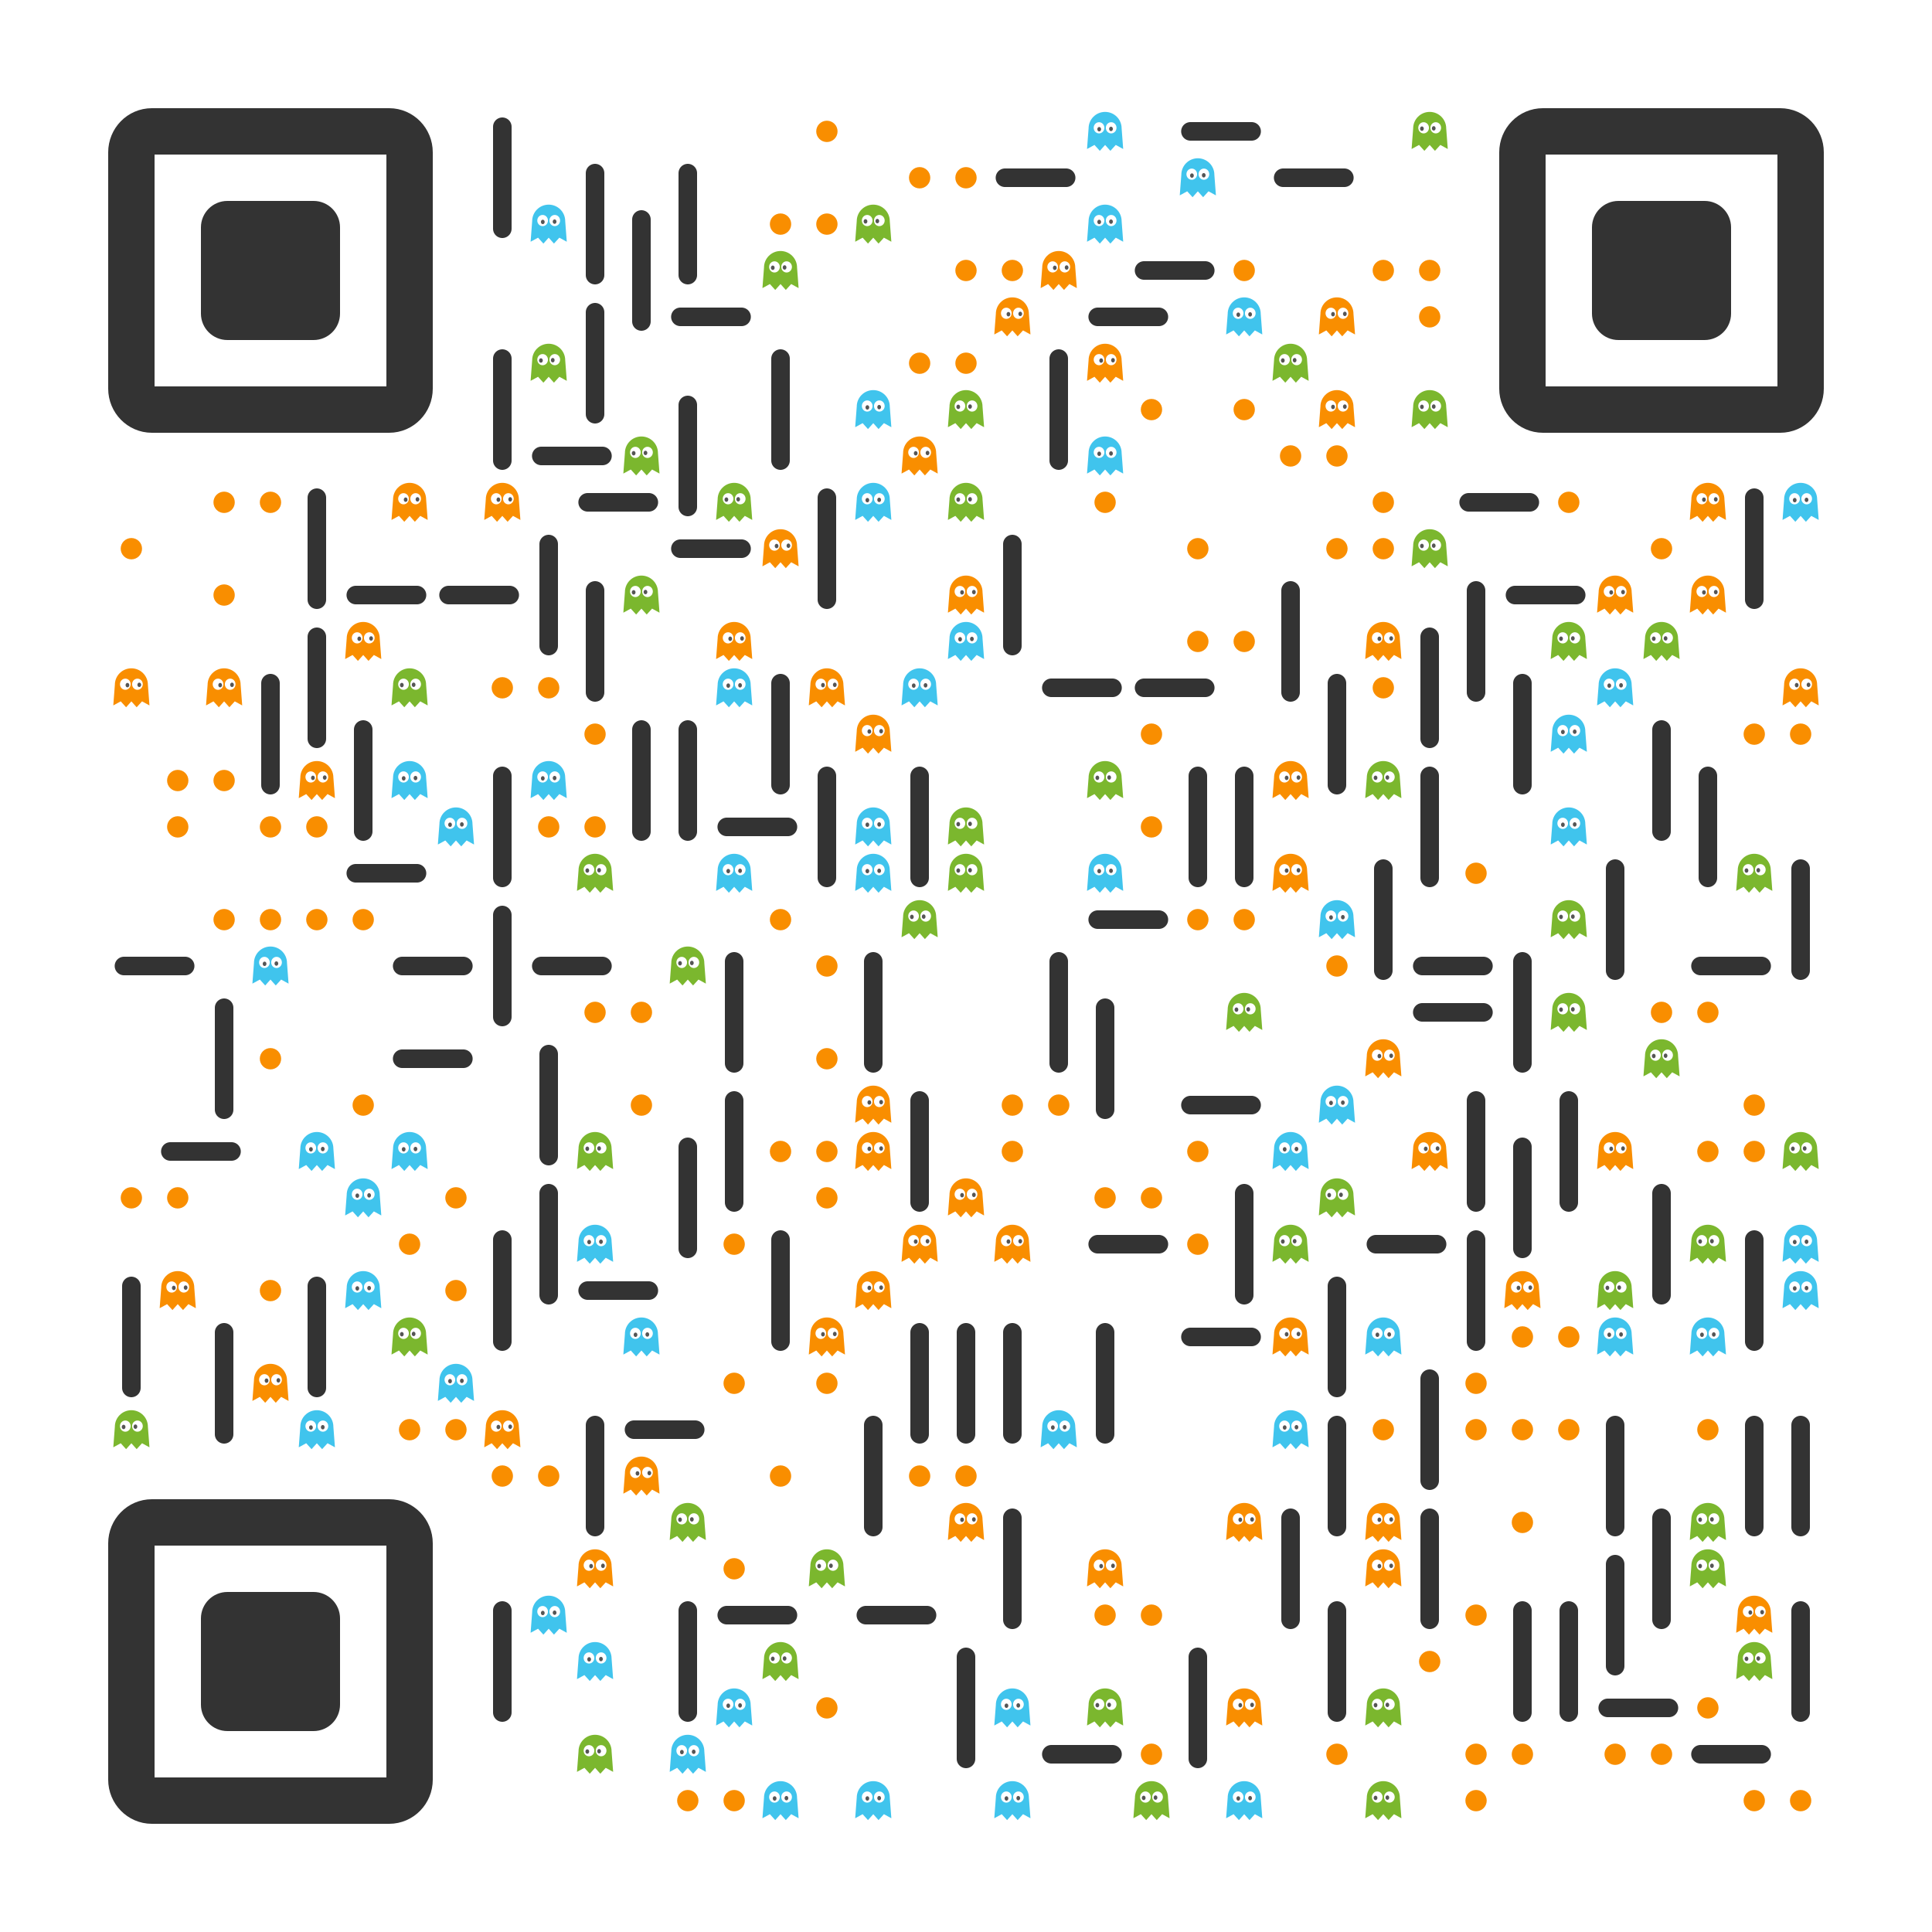
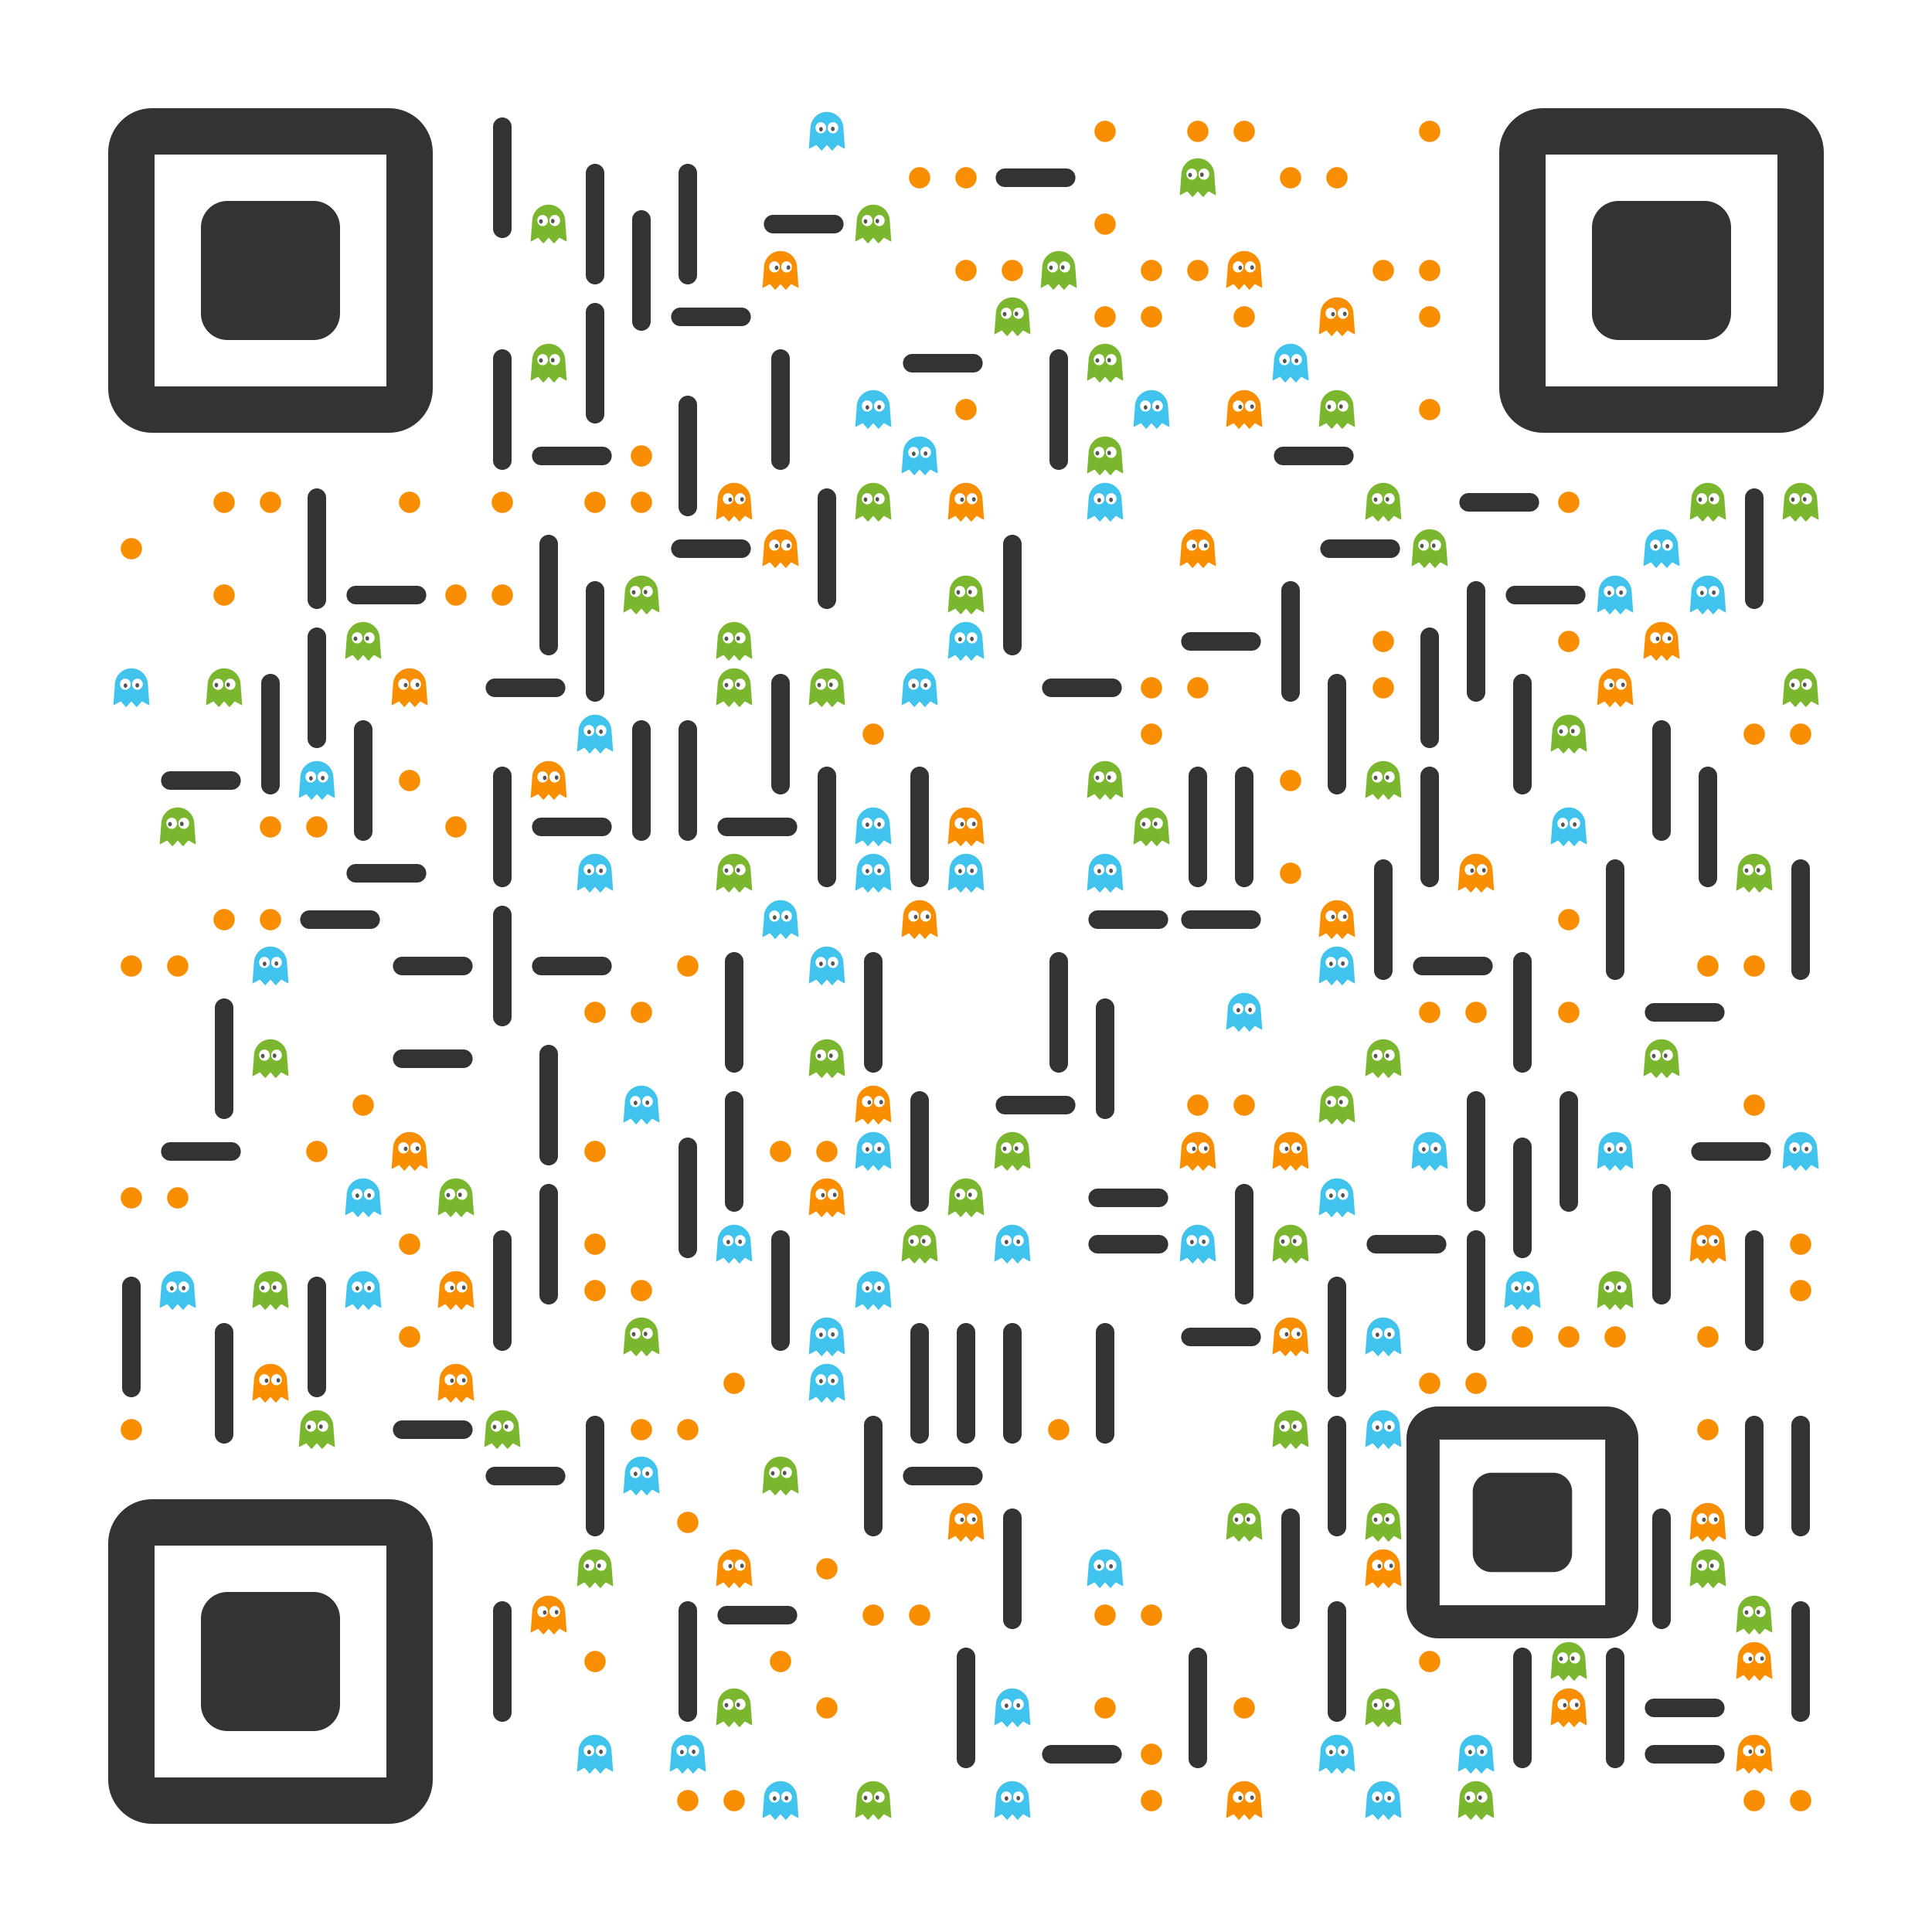
<svg xmlns="http://www.w3.org/2000/svg" xmlns:xlink="http://www.w3.org/1999/xlink" width="500" height="500" viewBox="0 0 500 500">
  <symbol id="detect_lt" viewBox="0 0 49 49">
    <path d="M45.5,42.34c0,1.75-1.38,3.16-3.08,3.16H6.59c-1.7,0-3.09-1.42-3.09-3.16V6.66c0-1.75,1.38-3.16,3.09-3.16h35.83c1.7,0,3.08,1.42,3.08,3.16V42.34z" style="fill: none; stroke: #333333; stroke-width: 7; stroke-linecap: round; stroke-miterlimit: 10" />
    <path d="M35,31c0,2.21-1.79,4-4,4H18c-2.21,0-4-1.79-4-4V18c0-2.21,1.79-4,4-4h13c2.21,0,4,1.79,4,4V31z" style="fill: #333333" />
  </symbol>
  <symbol id="symbol_1V" viewBox="0 0 50 50">
    <path d="M42.82,21.81C42.82,11.98,34.84,4,25,4S7.19,11.98,7.19,21.81L5.5,44l8.03-4.37L19.3,46l5.7-6.37L30.7,46  l5.78-6.37L44.5,44L42.82,21.81z M18.46,27.18c-3.18,0-5.76-2.7-5.76-6.03c0-3.33,2.58-6.03,5.76-6.03s5.76,2.7,5.76,6.03  C24.22,24.48,21.64,27.18,18.46,27.18z M31.54,27.18c-3.18,0-5.76-2.7-5.76-6.03c0-3.33,2.58-6.03,5.76-6.03  c3.18,0,5.76,2.7,5.76,6.03C37.3,24.48,34.72,27.18,31.54,27.18z" style="fill: #7BB72E" />
    <ellipse cx="16.63" cy="22.06" rx="2.02" ry="2.4" style="fill: #555555" />
    <ellipse cx="29.37" cy="21.74" rx="2.02" ry="2.4" style="fill: #555555" />
  </symbol>
-   <symbol id="symbol_1T" viewBox="0 0 100 50">
-     <line x1="17" y1="25" x2="83" y2="25" style="fill: none; stroke: #333333; stroke-width: 20; stroke-linecap: round; stroke-miterlimit: 10" />
-   </symbol>
  <symbol id="symbol_1U" viewBox="0 0 100 50">
    <circle cx="25" cy="25" r="11.5" style="fill: #F98E00" />
    <circle cx="75" cy="25" r="11.5" style="fill: #F98E00" />
+   </symbol>
+   <symbol id="symbol_1T" viewBox="0 0 100 50">
+     <line x1="17" y1="25" x2="83" y2="25" style="fill: none; stroke: #333333; stroke-width: 20; stroke-linecap: round; stroke-miterlimit: 10" />
  </symbol>
  <symbol id="detect_ld" viewBox="0 0 49 49">
    <path d="M45.5,42.34c0,1.75-1.38,3.16-3.08,3.16H6.59c-1.7,0-3.09-1.42-3.09-3.16V6.66c0-1.75,1.38-3.16,3.09-3.16h35.83c1.7,0,3.08,1.42,3.08,3.16V42.34z" style="fill: none; stroke: #333333; stroke-width: 7; stroke-linecap: round; stroke-miterlimit: 10" />
    <path d="M35,31c0,2.21-1.79,4-4,4H18c-2.21,0-4-1.79-4-4V18c0-2.21,1.79-4,4-4h13c2.21,0,4,1.79,4,4V31z" style="fill: #333333" />
  </symbol>
  <symbol id="symbol_1R" viewBox="0 0 50 50">
    <circle cx="25" cy="25" r="11.5" style="fill: #F98E00" />
  </symbol>
  <symbol id="symbol_1X" viewBox="0 0 50 50">
    <path d="M42.82,21.81C42.82,11.98,34.84,4,25,4S7.19,11.98,7.19,21.81L5.5,44l8.03-4.37L19.3,46l5.7-6.37L30.7,46  l5.78-6.37L44.5,44L42.82,21.81z M18.46,27.18c-3.18,0-5.76-2.7-5.76-6.03c0-3.33,2.58-6.03,5.76-6.03s5.76,2.7,5.76,6.03  C24.22,24.48,21.64,27.18,18.46,27.18z M31.54,27.18c-3.18,0-5.76-2.7-5.76-6.03c0-3.33,2.58-6.03,5.76-6.03  c3.18,0,5.76,2.7,5.76,6.03C37.3,24.48,34.72,27.18,31.54,27.18z" style="fill: #F98E00" />
    <ellipse cx="20.76" cy="22.13" rx="2.02" ry="2.4" style="fill: #555555" />
    <ellipse cx="33.51" cy="21.8" rx="2.02" ry="2.4" style="fill: #555555" />
  </symbol>
  <symbol id="symbol_1S" viewBox="0 0 50 150">
    <line x1="25" y1="20" x2="25" y2="130" style="fill: none; stroke: #333333; stroke-width: 20; stroke-linecap: round; stroke-miterlimit: 10" />
  </symbol>
  <symbol id="symbol_1W" viewBox="0 0 50 50">
    <path d="M42.82,21.81C42.82,11.98,34.84,4,25,4S7.19,11.98,7.19,21.81L5.5,44l8.03-4.37L19.3,46l5.7-6.37L30.7,46  l5.78-6.37L44.5,44L42.82,21.81z M18.46,27.18c-3.18,0-5.76-2.7-5.76-6.03c0-3.33,2.58-6.03,5.76-6.03s5.76,2.7,5.76,6.03  C24.22,24.48,21.64,27.18,18.46,27.18z M31.54,27.18c-3.18,0-5.76-2.7-5.76-6.03c0-3.33,2.58-6.03,5.76-6.03  c3.18,0,5.76,2.7,5.76,6.03C37.3,24.48,34.72,27.18,31.54,27.18z" style="fill: #40C4ED" />
    <ellipse cx="18.63" cy="22.66" rx="2.02" ry="2.4" style="fill: #555555" />
    <ellipse cx="31.37" cy="22.34" rx="2.02" ry="2.4" style="fill: #555555" />
  </symbol>
  <symbol id="detect_rt" viewBox="0 0 49 49">
    <path d="M45.5,42.34c0,1.75-1.38,3.16-3.08,3.16H6.59c-1.7,0-3.09-1.42-3.09-3.16V6.66c0-1.75,1.38-3.16,3.09-3.16h35.83c1.7,0,3.08,1.42,3.08,3.16V42.34z" style="fill: none; stroke: #333333; stroke-width: 7; stroke-linecap: round; stroke-miterlimit: 10" />
    <path d="M35,31c0,2.21-1.79,4-4,4H18c-2.21,0-4-1.79-4-4V18c0-2.21,1.79-4,4-4h13c2.21,0,4,1.79,4,4V31z" style="fill: #333333" />
  </symbol>
  <g id="qr">
-     <rect fill="#ffffffff" height="500" width="500" y="0" x="0" />
+     <rect fill="#ffffffff" x="0" y="0" width="500" height="500" />
    <use xlink:href="#detect_lt" x="28" y="28" width="84" height="84" />
    <use xlink:href="#detect_ld" x="28" y="388" width="84" height="84" />
+     <use xlink:href="#detect_rt" x="364" y="364" width="60" height="60" />
    <use xlink:href="#detect_rt" x="388" y="28" width="84" height="84" />
    <use xlink:href="#symbol_1S" x="28" y="328" width="12" height="36" />
    <use xlink:href="#symbol_1S" x="52" y="256" width="12" height="36" />
    <use xlink:href="#symbol_1S" x="52" y="340" width="12" height="36" />
    <use xlink:href="#symbol_1S" x="64" y="172" width="12" height="36" />
    <use xlink:href="#symbol_1S" x="76" y="124" width="12" height="36" />
    <use xlink:href="#symbol_1S" x="76" y="160" width="12" height="36" />
    <use xlink:href="#symbol_1S" x="76" y="328" width="12" height="36" />
    <use xlink:href="#symbol_1S" x="88" y="184" width="12" height="36" />
    <use xlink:href="#symbol_1S" x="124" y="28" width="12" height="36" />
    <use xlink:href="#symbol_1S" x="124" y="88" width="12" height="36" />
    <use xlink:href="#symbol_1S" x="124" y="196" width="12" height="36" />
    <use xlink:href="#symbol_1S" x="124" y="232" width="12" height="36" />
    <use xlink:href="#symbol_1S" x="124" y="316" width="12" height="36" />
    <use xlink:href="#symbol_1S" x="124" y="412" width="12" height="36" />
    <use xlink:href="#symbol_1S" x="136" y="136" width="12" height="36" />
    <use xlink:href="#symbol_1S" x="136" y="268" width="12" height="36" />
    <use xlink:href="#symbol_1S" x="136" y="304" width="12" height="36" />
    <use xlink:href="#symbol_1S" x="148" y="40" width="12" height="36" />
    <use xlink:href="#symbol_1S" x="148" y="76" width="12" height="36" />
    <use xlink:href="#symbol_1S" x="148" y="148" width="12" height="36" />
    <use xlink:href="#symbol_1S" x="148" y="364" width="12" height="36" />
    <use xlink:href="#symbol_1S" x="160" y="52" width="12" height="36" />
    <use xlink:href="#symbol_1S" x="160" y="184" width="12" height="36" />
    <use xlink:href="#symbol_1S" x="172" y="40" width="12" height="36" />
    <use xlink:href="#symbol_1S" x="172" y="100" width="12" height="36" />
    <use xlink:href="#symbol_1S" x="172" y="184" width="12" height="36" />
    <use xlink:href="#symbol_1S" x="172" y="292" width="12" height="36" />
    <use xlink:href="#symbol_1S" x="172" y="412" width="12" height="36" />
    <use xlink:href="#symbol_1S" x="184" y="244" width="12" height="36" />
    <use xlink:href="#symbol_1S" x="184" y="280" width="12" height="36" />
    <use xlink:href="#symbol_1S" x="196" y="88" width="12" height="36" />
    <use xlink:href="#symbol_1S" x="196" y="172" width="12" height="36" />
    <use xlink:href="#symbol_1S" x="196" y="316" width="12" height="36" />
    <use xlink:href="#symbol_1S" x="208" y="124" width="12" height="36" />
    <use xlink:href="#symbol_1S" x="208" y="196" width="12" height="36" />
    <use xlink:href="#symbol_1S" x="220" y="244" width="12" height="36" />
    <use xlink:href="#symbol_1S" x="220" y="364" width="12" height="36" />
    <use xlink:href="#symbol_1S" x="232" y="196" width="12" height="36" />
    <use xlink:href="#symbol_1S" x="232" y="280" width="12" height="36" />
    <use xlink:href="#symbol_1S" x="232" y="340" width="12" height="36" />
    <use xlink:href="#symbol_1S" x="244" y="340" width="12" height="36" />
    <use xlink:href="#symbol_1S" x="244" y="424" width="12" height="36" />
    <use xlink:href="#symbol_1S" x="256" y="136" width="12" height="36" />
    <use xlink:href="#symbol_1S" x="256" y="340" width="12" height="36" />
    <use xlink:href="#symbol_1S" x="256" y="388" width="12" height="36" />
    <use xlink:href="#symbol_1S" x="268" y="88" width="12" height="36" />
    <use xlink:href="#symbol_1S" x="268" y="244" width="12" height="36" />
    <use xlink:href="#symbol_1S" x="280" y="256" width="12" height="36" />
    <use xlink:href="#symbol_1S" x="280" y="340" width="12" height="36" />
    <use xlink:href="#symbol_1S" x="304" y="196" width="12" height="36" />
    <use xlink:href="#symbol_1S" x="304" y="424" width="12" height="36" />
    <use xlink:href="#symbol_1S" x="316" y="196" width="12" height="36" />
    <use xlink:href="#symbol_1S" x="316" y="304" width="12" height="36" />
    <use xlink:href="#symbol_1S" x="328" y="148" width="12" height="36" />
    <use xlink:href="#symbol_1S" x="328" y="388" width="12" height="36" />
    <use xlink:href="#symbol_1S" x="340" y="172" width="12" height="36" />
    <use xlink:href="#symbol_1S" x="340" y="328" width="12" height="36" />
    <use xlink:href="#symbol_1S" x="340" y="364" width="12" height="36" />
    <use xlink:href="#symbol_1S" x="340" y="412" width="12" height="36" />
    <use xlink:href="#symbol_1S" x="352" y="220" width="12" height="36" />
    <use xlink:href="#symbol_1S" x="364" y="160" width="12" height="36" />
    <use xlink:href="#symbol_1S" x="364" y="196" width="12" height="36" />
-     <use xlink:href="#symbol_1S" x="364" y="352" width="12" height="36" />
-     <use xlink:href="#symbol_1S" x="364" y="388" width="12" height="36" />
    <use xlink:href="#symbol_1S" x="376" y="148" width="12" height="36" />
    <use xlink:href="#symbol_1S" x="376" y="280" width="12" height="36" />
    <use xlink:href="#symbol_1S" x="376" y="316" width="12" height="36" />
    <use xlink:href="#symbol_1S" x="388" y="172" width="12" height="36" />
    <use xlink:href="#symbol_1S" x="388" y="244" width="12" height="36" />
    <use xlink:href="#symbol_1S" x="388" y="292" width="12" height="36" />
-     <use xlink:href="#symbol_1S" x="388" y="412" width="12" height="36" />
+     <use xlink:href="#symbol_1S" x="388" y="424" width="12" height="36" />
    <use xlink:href="#symbol_1S" x="400" y="280" width="12" height="36" />
-     <use xlink:href="#symbol_1S" x="400" y="412" width="12" height="36" />
    <use xlink:href="#symbol_1S" x="412" y="220" width="12" height="36" />
-     <use xlink:href="#symbol_1S" x="412" y="364" width="12" height="36" />
-     <use xlink:href="#symbol_1S" x="412" y="400" width="12" height="36" />
+     <use xlink:href="#symbol_1S" x="412" y="424" width="12" height="36" />
    <use xlink:href="#symbol_1S" x="424" y="184" width="12" height="36" />
    <use xlink:href="#symbol_1S" x="424" y="304" width="12" height="36" />
    <use xlink:href="#symbol_1S" x="424" y="388" width="12" height="36" />
    <use xlink:href="#symbol_1S" x="436" y="196" width="12" height="36" />
    <use xlink:href="#symbol_1S" x="448" y="124" width="12" height="36" />
    <use xlink:href="#symbol_1S" x="448" y="316" width="12" height="36" />
    <use xlink:href="#symbol_1S" x="448" y="364" width="12" height="36" />
    <use xlink:href="#symbol_1S" x="460" y="220" width="12" height="36" />
    <use xlink:href="#symbol_1S" x="460" y="364" width="12" height="36" />
    <use xlink:href="#symbol_1S" x="460" y="412" width="12" height="36" />
-     <use xlink:href="#symbol_1T" x="28" y="244" width="24" height="12" />
+     <use xlink:href="#symbol_1U" x="28" y="244" width="24" height="12" />
    <use xlink:href="#symbol_1U" x="28" y="304" width="24" height="12" />
-     <use xlink:href="#symbol_1U" x="40" y="196" width="24" height="12" />
+     <use xlink:href="#symbol_1T" x="40" y="196" width="24" height="12" />
    <use xlink:href="#symbol_1T" x="40" y="292" width="24" height="12" />
    <use xlink:href="#symbol_1U" x="52" y="124" width="24" height="12" />
    <use xlink:href="#symbol_1U" x="52" y="232" width="24" height="12" />
    <use xlink:href="#symbol_1U" x="64" y="208" width="24" height="12" />
-     <use xlink:href="#symbol_1U" x="76" y="232" width="24" height="12" />
+     <use xlink:href="#symbol_1T" x="76" y="232" width="24" height="12" />
    <use xlink:href="#symbol_1T" x="88" y="148" width="24" height="12" />
    <use xlink:href="#symbol_1T" x="88" y="220" width="24" height="12" />
    <use xlink:href="#symbol_1T" x="100" y="244" width="24" height="12" />
    <use xlink:href="#symbol_1T" x="100" y="268" width="24" height="12" />
-     <use xlink:href="#symbol_1U" x="100" y="364" width="24" height="12" />
-     <use xlink:href="#symbol_1T" x="112" y="148" width="24" height="12" />
-     <use xlink:href="#symbol_1U" x="124" y="172" width="24" height="12" />
-     <use xlink:href="#symbol_1U" x="124" y="376" width="24" height="12" />
+     <use xlink:href="#symbol_1T" x="100" y="364" width="24" height="12" />
+     <use xlink:href="#symbol_1U" x="112" y="148" width="24" height="12" />
+     <use xlink:href="#symbol_1T" x="124" y="172" width="24" height="12" />
+     <use xlink:href="#symbol_1T" x="124" y="376" width="24" height="12" />
    <use xlink:href="#symbol_1T" x="136" y="112" width="24" height="12" />
-     <use xlink:href="#symbol_1U" x="136" y="208" width="24" height="12" />
+     <use xlink:href="#symbol_1T" x="136" y="208" width="24" height="12" />
    <use xlink:href="#symbol_1T" x="136" y="244" width="24" height="12" />
-     <use xlink:href="#symbol_1T" x="148" y="124" width="24" height="12" />
+     <use xlink:href="#symbol_1U" x="148" y="124" width="24" height="12" />
    <use xlink:href="#symbol_1U" x="148" y="256" width="24" height="12" />
-     <use xlink:href="#symbol_1T" x="148" y="328" width="24" height="12" />
-     <use xlink:href="#symbol_1T" x="160" y="364" width="24" height="12" />
+     <use xlink:href="#symbol_1U" x="148" y="328" width="24" height="12" />
+     <use xlink:href="#symbol_1U" x="160" y="364" width="24" height="12" />
    <use xlink:href="#symbol_1T" x="172" y="76" width="24" height="12" />
    <use xlink:href="#symbol_1T" x="172" y="136" width="24" height="12" />
    <use xlink:href="#symbol_1U" x="172" y="460" width="24" height="12" />
    <use xlink:href="#symbol_1T" x="184" y="208" width="24" height="12" />
    <use xlink:href="#symbol_1T" x="184" y="412" width="24" height="12" />
-     <use xlink:href="#symbol_1U" x="196" y="52" width="24" height="12" />
+     <use xlink:href="#symbol_1T" x="196" y="52" width="24" height="12" />
    <use xlink:href="#symbol_1U" x="196" y="292" width="24" height="12" />
-     <use xlink:href="#symbol_1T" x="220" y="412" width="24" height="12" />
+     <use xlink:href="#symbol_1U" x="220" y="412" width="24" height="12" />
    <use xlink:href="#symbol_1U" x="232" y="40" width="24" height="12" />
-     <use xlink:href="#symbol_1U" x="232" y="88" width="24" height="12" />
-     <use xlink:href="#symbol_1U" x="232" y="376" width="24" height="12" />
+     <use xlink:href="#symbol_1T" x="232" y="88" width="24" height="12" />
+     <use xlink:href="#symbol_1T" x="232" y="376" width="24" height="12" />
    <use xlink:href="#symbol_1U" x="244" y="64" width="24" height="12" />
    <use xlink:href="#symbol_1T" x="256" y="40" width="24" height="12" />
-     <use xlink:href="#symbol_1U" x="256" y="280" width="24" height="12" />
+     <use xlink:href="#symbol_1T" x="256" y="280" width="24" height="12" />
    <use xlink:href="#symbol_1T" x="268" y="172" width="24" height="12" />
    <use xlink:href="#symbol_1T" x="268" y="448" width="24" height="12" />
-     <use xlink:href="#symbol_1T" x="280" y="76" width="24" height="12" />
+     <use xlink:href="#symbol_1U" x="280" y="76" width="24" height="12" />
    <use xlink:href="#symbol_1T" x="280" y="232" width="24" height="12" />
-     <use xlink:href="#symbol_1U" x="280" y="304" width="24" height="12" />
+     <use xlink:href="#symbol_1T" x="280" y="304" width="24" height="12" />
    <use xlink:href="#symbol_1T" x="280" y="316" width="24" height="12" />
    <use xlink:href="#symbol_1U" x="280" y="412" width="24" height="12" />
-     <use xlink:href="#symbol_1T" x="292" y="64" width="24" height="12" />
-     <use xlink:href="#symbol_1T" x="292" y="172" width="24" height="12" />
-     <use xlink:href="#symbol_1T" x="304" y="28" width="24" height="12" />
-     <use xlink:href="#symbol_1U" x="304" y="160" width="24" height="12" />
-     <use xlink:href="#symbol_1U" x="304" y="232" width="24" height="12" />
-     <use xlink:href="#symbol_1T" x="304" y="280" width="24" height="12" />
+     <use xlink:href="#symbol_1U" x="292" y="64" width="24" height="12" />
+     <use xlink:href="#symbol_1U" x="292" y="172" width="24" height="12" />
+     <use xlink:href="#symbol_1U" x="304" y="28" width="24" height="12" />
+     <use xlink:href="#symbol_1T" x="304" y="160" width="24" height="12" />
+     <use xlink:href="#symbol_1T" x="304" y="232" width="24" height="12" />
+     <use xlink:href="#symbol_1U" x="304" y="280" width="24" height="12" />
    <use xlink:href="#symbol_1T" x="304" y="340" width="24" height="12" />
-     <use xlink:href="#symbol_1T" x="328" y="40" width="24" height="12" />
-     <use xlink:href="#symbol_1U" x="328" y="112" width="24" height="12" />
-     <use xlink:href="#symbol_1U" x="340" y="136" width="24" height="12" />
+     <use xlink:href="#symbol_1U" x="328" y="40" width="24" height="12" />
+     <use xlink:href="#symbol_1T" x="328" y="112" width="24" height="12" />
+     <use xlink:href="#symbol_1T" x="340" y="136" width="24" height="12" />
    <use xlink:href="#symbol_1U" x="352" y="64" width="24" height="12" />
    <use xlink:href="#symbol_1T" x="352" y="316" width="24" height="12" />
    <use xlink:href="#symbol_1T" x="364" y="244" width="24" height="12" />
-     <use xlink:href="#symbol_1T" x="364" y="256" width="24" height="12" />
+     <use xlink:href="#symbol_1U" x="364" y="256" width="24" height="12" />
+     <use xlink:href="#symbol_1U" x="364" y="352" width="24" height="12" />
    <use xlink:href="#symbol_1T" x="376" y="124" width="24" height="12" />
-     <use xlink:href="#symbol_1U" x="376" y="364" width="24" height="12" />
-     <use xlink:href="#symbol_1U" x="376" y="448" width="24" height="12" />
    <use xlink:href="#symbol_1T" x="388" y="148" width="24" height="12" />
    <use xlink:href="#symbol_1U" x="388" y="340" width="24" height="12" />
-     <use xlink:href="#symbol_1T" x="412" y="436" width="24" height="12" />
-     <use xlink:href="#symbol_1U" x="412" y="448" width="24" height="12" />
-     <use xlink:href="#symbol_1U" x="424" y="256" width="24" height="12" />
-     <use xlink:href="#symbol_1T" x="436" y="244" width="24" height="12" />
-     <use xlink:href="#symbol_1U" x="436" y="292" width="24" height="12" />
-     <use xlink:href="#symbol_1T" x="436" y="448" width="24" height="12" />
+     <use xlink:href="#symbol_1T" x="424" y="256" width="24" height="12" />
+     <use xlink:href="#symbol_1T" x="424" y="436" width="24" height="12" />
+     <use xlink:href="#symbol_1T" x="424" y="448" width="24" height="12" />
+     <use xlink:href="#symbol_1U" x="436" y="244" width="24" height="12" />
+     <use xlink:href="#symbol_1T" x="436" y="292" width="24" height="12" />
    <use xlink:href="#symbol_1U" x="448" y="184" width="24" height="12" />
    <use xlink:href="#symbol_1U" x="448" y="460" width="24" height="12" />
    <use xlink:href="#symbol_1R" x="28" y="136" width="12" height="12" />
-     <use xlink:href="#symbol_1X" x="28" y="172" width="12" height="12" />
-     <use xlink:href="#symbol_1V" x="28" y="364" width="12" height="12" />
-     <use xlink:href="#symbol_1R" x="40" y="208" width="12" height="12" />
-     <use xlink:href="#symbol_1X" x="40" y="328" width="12" height="12" />
+     <use xlink:href="#symbol_1W" x="28" y="172" width="12" height="12" />
+     <use xlink:href="#symbol_1R" x="28" y="364" width="12" height="12" />
+     <use xlink:href="#symbol_1V" x="40" y="208" width="12" height="12" />
+     <use xlink:href="#symbol_1W" x="40" y="328" width="12" height="12" />
    <use xlink:href="#symbol_1R" x="52" y="148" width="12" height="12" />
-     <use xlink:href="#symbol_1X" x="52" y="172" width="12" height="12" />
+     <use xlink:href="#symbol_1V" x="52" y="172" width="12" height="12" />
    <use xlink:href="#symbol_1W" x="64" y="244" width="12" height="12" />
-     <use xlink:href="#symbol_1R" x="64" y="268" width="12" height="12" />
-     <use xlink:href="#symbol_1R" x="64" y="328" width="12" height="12" />
+     <use xlink:href="#symbol_1V" x="64" y="268" width="12" height="12" />
+     <use xlink:href="#symbol_1V" x="64" y="328" width="12" height="12" />
    <use xlink:href="#symbol_1X" x="64" y="352" width="12" height="12" />
-     <use xlink:href="#symbol_1X" x="76" y="196" width="12" height="12" />
-     <use xlink:href="#symbol_1W" x="76" y="292" width="12" height="12" />
-     <use xlink:href="#symbol_1W" x="76" y="364" width="12" height="12" />
-     <use xlink:href="#symbol_1X" x="88" y="160" width="12" height="12" />
+     <use xlink:href="#symbol_1W" x="76" y="196" width="12" height="12" />
+     <use xlink:href="#symbol_1R" x="76" y="292" width="12" height="12" />
+     <use xlink:href="#symbol_1V" x="76" y="364" width="12" height="12" />
+     <use xlink:href="#symbol_1V" x="88" y="160" width="12" height="12" />
    <use xlink:href="#symbol_1R" x="88" y="280" width="12" height="12" />
    <use xlink:href="#symbol_1W" x="88" y="304" width="12" height="12" />
    <use xlink:href="#symbol_1W" x="88" y="328" width="12" height="12" />
-     <use xlink:href="#symbol_1X" x="100" y="124" width="12" height="12" />
-     <use xlink:href="#symbol_1V" x="100" y="172" width="12" height="12" />
-     <use xlink:href="#symbol_1W" x="100" y="196" width="12" height="12" />
-     <use xlink:href="#symbol_1W" x="100" y="292" width="12" height="12" />
+     <use xlink:href="#symbol_1R" x="100" y="124" width="12" height="12" />
+     <use xlink:href="#symbol_1X" x="100" y="172" width="12" height="12" />
+     <use xlink:href="#symbol_1R" x="100" y="196" width="12" height="12" />
+     <use xlink:href="#symbol_1X" x="100" y="292" width="12" height="12" />
    <use xlink:href="#symbol_1R" x="100" y="316" width="12" height="12" />
-     <use xlink:href="#symbol_1V" x="100" y="340" width="12" height="12" />
-     <use xlink:href="#symbol_1W" x="112" y="208" width="12" height="12" />
-     <use xlink:href="#symbol_1R" x="112" y="304" width="12" height="12" />
-     <use xlink:href="#symbol_1R" x="112" y="328" width="12" height="12" />
-     <use xlink:href="#symbol_1W" x="112" y="352" width="12" height="12" />
-     <use xlink:href="#symbol_1X" x="124" y="124" width="12" height="12" />
-     <use xlink:href="#symbol_1X" x="124" y="364" width="12" height="12" />
-     <use xlink:href="#symbol_1W" x="136" y="52" width="12" height="12" />
+     <use xlink:href="#symbol_1R" x="100" y="340" width="12" height="12" />
+     <use xlink:href="#symbol_1R" x="112" y="208" width="12" height="12" />
+     <use xlink:href="#symbol_1V" x="112" y="304" width="12" height="12" />
+     <use xlink:href="#symbol_1X" x="112" y="328" width="12" height="12" />
+     <use xlink:href="#symbol_1X" x="112" y="352" width="12" height="12" />
+     <use xlink:href="#symbol_1R" x="124" y="124" width="12" height="12" />
+     <use xlink:href="#symbol_1V" x="124" y="364" width="12" height="12" />
+     <use xlink:href="#symbol_1V" x="136" y="52" width="12" height="12" />
    <use xlink:href="#symbol_1V" x="136" y="88" width="12" height="12" />
-     <use xlink:href="#symbol_1W" x="136" y="196" width="12" height="12" />
-     <use xlink:href="#symbol_1W" x="136" y="412" width="12" height="12" />
-     <use xlink:href="#symbol_1R" x="148" y="184" width="12" height="12" />
-     <use xlink:href="#symbol_1V" x="148" y="220" width="12" height="12" />
-     <use xlink:href="#symbol_1V" x="148" y="292" width="12" height="12" />
-     <use xlink:href="#symbol_1W" x="148" y="316" width="12" height="12" />
-     <use xlink:href="#symbol_1X" x="148" y="400" width="12" height="12" />
-     <use xlink:href="#symbol_1W" x="148" y="424" width="12" height="12" />
-     <use xlink:href="#symbol_1V" x="148" y="448" width="12" height="12" />
-     <use xlink:href="#symbol_1V" x="160" y="112" width="12" height="12" />
+     <use xlink:href="#symbol_1X" x="136" y="196" width="12" height="12" />
+     <use xlink:href="#symbol_1X" x="136" y="412" width="12" height="12" />
+     <use xlink:href="#symbol_1W" x="148" y="184" width="12" height="12" />
+     <use xlink:href="#symbol_1W" x="148" y="220" width="12" height="12" />
+     <use xlink:href="#symbol_1R" x="148" y="292" width="12" height="12" />
+     <use xlink:href="#symbol_1R" x="148" y="316" width="12" height="12" />
+     <use xlink:href="#symbol_1V" x="148" y="400" width="12" height="12" />
+     <use xlink:href="#symbol_1R" x="148" y="424" width="12" height="12" />
+     <use xlink:href="#symbol_1W" x="148" y="448" width="12" height="12" />
+     <use xlink:href="#symbol_1R" x="160" y="112" width="12" height="12" />
    <use xlink:href="#symbol_1V" x="160" y="148" width="12" height="12" />
-     <use xlink:href="#symbol_1R" x="160" y="280" width="12" height="12" />
-     <use xlink:href="#symbol_1W" x="160" y="340" width="12" height="12" />
-     <use xlink:href="#symbol_1X" x="160" y="376" width="12" height="12" />
-     <use xlink:href="#symbol_1V" x="172" y="244" width="12" height="12" />
-     <use xlink:href="#symbol_1V" x="172" y="388" width="12" height="12" />
+     <use xlink:href="#symbol_1W" x="160" y="280" width="12" height="12" />
+     <use xlink:href="#symbol_1V" x="160" y="340" width="12" height="12" />
+     <use xlink:href="#symbol_1W" x="160" y="376" width="12" height="12" />
+     <use xlink:href="#symbol_1R" x="172" y="244" width="12" height="12" />
+     <use xlink:href="#symbol_1R" x="172" y="388" width="12" height="12" />
    <use xlink:href="#symbol_1W" x="172" y="448" width="12" height="12" />
-     <use xlink:href="#symbol_1V" x="184" y="124" width="12" height="12" />
-     <use xlink:href="#symbol_1X" x="184" y="160" width="12" height="12" />
-     <use xlink:href="#symbol_1W" x="184" y="172" width="12" height="12" />
-     <use xlink:href="#symbol_1W" x="184" y="220" width="12" height="12" />
-     <use xlink:href="#symbol_1R" x="184" y="316" width="12" height="12" />
+     <use xlink:href="#symbol_1X" x="184" y="124" width="12" height="12" />
+     <use xlink:href="#symbol_1V" x="184" y="160" width="12" height="12" />
+     <use xlink:href="#symbol_1V" x="184" y="172" width="12" height="12" />
+     <use xlink:href="#symbol_1V" x="184" y="220" width="12" height="12" />
+     <use xlink:href="#symbol_1W" x="184" y="316" width="12" height="12" />
    <use xlink:href="#symbol_1R" x="184" y="352" width="12" height="12" />
-     <use xlink:href="#symbol_1R" x="184" y="400" width="12" height="12" />
-     <use xlink:href="#symbol_1W" x="184" y="436" width="12" height="12" />
-     <use xlink:href="#symbol_1V" x="196" y="64" width="12" height="12" />
+     <use xlink:href="#symbol_1X" x="184" y="400" width="12" height="12" />
+     <use xlink:href="#symbol_1V" x="184" y="436" width="12" height="12" />
+     <use xlink:href="#symbol_1X" x="196" y="64" width="12" height="12" />
    <use xlink:href="#symbol_1X" x="196" y="136" width="12" height="12" />
-     <use xlink:href="#symbol_1R" x="196" y="232" width="12" height="12" />
-     <use xlink:href="#symbol_1R" x="196" y="376" width="12" height="12" />
-     <use xlink:href="#symbol_1V" x="196" y="424" width="12" height="12" />
+     <use xlink:href="#symbol_1W" x="196" y="232" width="12" height="12" />
+     <use xlink:href="#symbol_1V" x="196" y="376" width="12" height="12" />
+     <use xlink:href="#symbol_1R" x="196" y="424" width="12" height="12" />
    <use xlink:href="#symbol_1W" x="196" y="460" width="12" height="12" />
-     <use xlink:href="#symbol_1R" x="208" y="28" width="12" height="12" />
-     <use xlink:href="#symbol_1X" x="208" y="172" width="12" height="12" />
-     <use xlink:href="#symbol_1R" x="208" y="244" width="12" height="12" />
-     <use xlink:href="#symbol_1R" x="208" y="268" width="12" height="12" />
-     <use xlink:href="#symbol_1R" x="208" y="304" width="12" height="12" />
-     <use xlink:href="#symbol_1X" x="208" y="340" width="12" height="12" />
-     <use xlink:href="#symbol_1R" x="208" y="352" width="12" height="12" />
-     <use xlink:href="#symbol_1V" x="208" y="400" width="12" height="12" />
+     <use xlink:href="#symbol_1W" x="208" y="28" width="12" height="12" />
+     <use xlink:href="#symbol_1V" x="208" y="172" width="12" height="12" />
+     <use xlink:href="#symbol_1W" x="208" y="244" width="12" height="12" />
+     <use xlink:href="#symbol_1V" x="208" y="268" width="12" height="12" />
+     <use xlink:href="#symbol_1X" x="208" y="304" width="12" height="12" />
+     <use xlink:href="#symbol_1W" x="208" y="340" width="12" height="12" />
+     <use xlink:href="#symbol_1W" x="208" y="352" width="12" height="12" />
+     <use xlink:href="#symbol_1R" x="208" y="400" width="12" height="12" />
    <use xlink:href="#symbol_1R" x="208" y="436" width="12" height="12" />
    <use xlink:href="#symbol_1V" x="220" y="52" width="12" height="12" />
    <use xlink:href="#symbol_1W" x="220" y="100" width="12" height="12" />
-     <use xlink:href="#symbol_1W" x="220" y="124" width="12" height="12" />
-     <use xlink:href="#symbol_1X" x="220" y="184" width="12" height="12" />
+     <use xlink:href="#symbol_1V" x="220" y="124" width="12" height="12" />
+     <use xlink:href="#symbol_1R" x="220" y="184" width="12" height="12" />
    <use xlink:href="#symbol_1W" x="220" y="208" width="12" height="12" />
    <use xlink:href="#symbol_1W" x="220" y="220" width="12" height="12" />
    <use xlink:href="#symbol_1X" x="220" y="280" width="12" height="12" />
-     <use xlink:href="#symbol_1X" x="220" y="292" width="12" height="12" />
-     <use xlink:href="#symbol_1X" x="220" y="328" width="12" height="12" />
-     <use xlink:href="#symbol_1W" x="220" y="460" width="12" height="12" />
-     <use xlink:href="#symbol_1X" x="232" y="112" width="12" height="12" />
+     <use xlink:href="#symbol_1W" x="220" y="292" width="12" height="12" />
+     <use xlink:href="#symbol_1W" x="220" y="328" width="12" height="12" />
+     <use xlink:href="#symbol_1V" x="220" y="460" width="12" height="12" />
+     <use xlink:href="#symbol_1W" x="232" y="112" width="12" height="12" />
    <use xlink:href="#symbol_1W" x="232" y="172" width="12" height="12" />
-     <use xlink:href="#symbol_1V" x="232" y="232" width="12" height="12" />
-     <use xlink:href="#symbol_1X" x="232" y="316" width="12" height="12" />
-     <use xlink:href="#symbol_1V" x="244" y="100" width="12" height="12" />
-     <use xlink:href="#symbol_1V" x="244" y="124" width="12" height="12" />
-     <use xlink:href="#symbol_1X" x="244" y="148" width="12" height="12" />
+     <use xlink:href="#symbol_1X" x="232" y="232" width="12" height="12" />
+     <use xlink:href="#symbol_1V" x="232" y="316" width="12" height="12" />
+     <use xlink:href="#symbol_1R" x="244" y="100" width="12" height="12" />
+     <use xlink:href="#symbol_1X" x="244" y="124" width="12" height="12" />
+     <use xlink:href="#symbol_1V" x="244" y="148" width="12" height="12" />
    <use xlink:href="#symbol_1W" x="244" y="160" width="12" height="12" />
-     <use xlink:href="#symbol_1V" x="244" y="208" width="12" height="12" />
-     <use xlink:href="#symbol_1V" x="244" y="220" width="12" height="12" />
-     <use xlink:href="#symbol_1X" x="244" y="304" width="12" height="12" />
+     <use xlink:href="#symbol_1X" x="244" y="208" width="12" height="12" />
+     <use xlink:href="#symbol_1W" x="244" y="220" width="12" height="12" />
+     <use xlink:href="#symbol_1V" x="244" y="304" width="12" height="12" />
    <use xlink:href="#symbol_1X" x="244" y="388" width="12" height="12" />
-     <use xlink:href="#symbol_1X" x="256" y="76" width="12" height="12" />
-     <use xlink:href="#symbol_1R" x="256" y="292" width="12" height="12" />
-     <use xlink:href="#symbol_1X" x="256" y="316" width="12" height="12" />
+     <use xlink:href="#symbol_1V" x="256" y="76" width="12" height="12" />
+     <use xlink:href="#symbol_1V" x="256" y="292" width="12" height="12" />
+     <use xlink:href="#symbol_1W" x="256" y="316" width="12" height="12" />
    <use xlink:href="#symbol_1W" x="256" y="436" width="12" height="12" />
    <use xlink:href="#symbol_1W" x="256" y="460" width="12" height="12" />
-     <use xlink:href="#symbol_1X" x="268" y="64" width="12" height="12" />
-     <use xlink:href="#symbol_1W" x="268" y="364" width="12" height="12" />
-     <use xlink:href="#symbol_1W" x="280" y="28" width="12" height="12" />
-     <use xlink:href="#symbol_1W" x="280" y="52" width="12" height="12" />
-     <use xlink:href="#symbol_1X" x="280" y="88" width="12" height="12" />
-     <use xlink:href="#symbol_1W" x="280" y="112" width="12" height="12" />
-     <use xlink:href="#symbol_1R" x="280" y="124" width="12" height="12" />
+     <use xlink:href="#symbol_1V" x="268" y="64" width="12" height="12" />
+     <use xlink:href="#symbol_1R" x="268" y="364" width="12" height="12" />
+     <use xlink:href="#symbol_1R" x="280" y="28" width="12" height="12" />
+     <use xlink:href="#symbol_1R" x="280" y="52" width="12" height="12" />
+     <use xlink:href="#symbol_1V" x="280" y="88" width="12" height="12" />
+     <use xlink:href="#symbol_1V" x="280" y="112" width="12" height="12" />
+     <use xlink:href="#symbol_1W" x="280" y="124" width="12" height="12" />
    <use xlink:href="#symbol_1V" x="280" y="196" width="12" height="12" />
    <use xlink:href="#symbol_1W" x="280" y="220" width="12" height="12" />
-     <use xlink:href="#symbol_1X" x="280" y="400" width="12" height="12" />
-     <use xlink:href="#symbol_1V" x="280" y="436" width="12" height="12" />
-     <use xlink:href="#symbol_1R" x="292" y="100" width="12" height="12" />
+     <use xlink:href="#symbol_1W" x="280" y="400" width="12" height="12" />
+     <use xlink:href="#symbol_1R" x="280" y="436" width="12" height="12" />
+     <use xlink:href="#symbol_1W" x="292" y="100" width="12" height="12" />
    <use xlink:href="#symbol_1R" x="292" y="184" width="12" height="12" />
-     <use xlink:href="#symbol_1R" x="292" y="208" width="12" height="12" />
+     <use xlink:href="#symbol_1V" x="292" y="208" width="12" height="12" />
    <use xlink:href="#symbol_1R" x="292" y="448" width="12" height="12" />
-     <use xlink:href="#symbol_1V" x="292" y="460" width="12" height="12" />
-     <use xlink:href="#symbol_1W" x="304" y="40" width="12" height="12" />
-     <use xlink:href="#symbol_1R" x="304" y="136" width="12" height="12" />
-     <use xlink:href="#symbol_1R" x="304" y="292" width="12" height="12" />
-     <use xlink:href="#symbol_1R" x="304" y="316" width="12" height="12" />
-     <use xlink:href="#symbol_1R" x="316" y="64" width="12" height="12" />
-     <use xlink:href="#symbol_1W" x="316" y="76" width="12" height="12" />
-     <use xlink:href="#symbol_1R" x="316" y="100" width="12" height="12" />
-     <use xlink:href="#symbol_1V" x="316" y="256" width="12" height="12" />
-     <use xlink:href="#symbol_1X" x="316" y="388" width="12" height="12" />
-     <use xlink:href="#symbol_1X" x="316" y="436" width="12" height="12" />
-     <use xlink:href="#symbol_1W" x="316" y="460" width="12" height="12" />
-     <use xlink:href="#symbol_1V" x="328" y="88" width="12" height="12" />
-     <use xlink:href="#symbol_1X" x="328" y="196" width="12" height="12" />
-     <use xlink:href="#symbol_1X" x="328" y="220" width="12" height="12" />
-     <use xlink:href="#symbol_1W" x="328" y="292" width="12" height="12" />
+     <use xlink:href="#symbol_1R" x="292" y="460" width="12" height="12" />
+     <use xlink:href="#symbol_1V" x="304" y="40" width="12" height="12" />
+     <use xlink:href="#symbol_1X" x="304" y="136" width="12" height="12" />
+     <use xlink:href="#symbol_1X" x="304" y="292" width="12" height="12" />
+     <use xlink:href="#symbol_1W" x="304" y="316" width="12" height="12" />
+     <use xlink:href="#symbol_1X" x="316" y="64" width="12" height="12" />
+     <use xlink:href="#symbol_1R" x="316" y="76" width="12" height="12" />
+     <use xlink:href="#symbol_1X" x="316" y="100" width="12" height="12" />
+     <use xlink:href="#symbol_1W" x="316" y="256" width="12" height="12" />
+     <use xlink:href="#symbol_1V" x="316" y="388" width="12" height="12" />
+     <use xlink:href="#symbol_1R" x="316" y="436" width="12" height="12" />
+     <use xlink:href="#symbol_1X" x="316" y="460" width="12" height="12" />
+     <use xlink:href="#symbol_1W" x="328" y="88" width="12" height="12" />
+     <use xlink:href="#symbol_1R" x="328" y="196" width="12" height="12" />
+     <use xlink:href="#symbol_1R" x="328" y="220" width="12" height="12" />
+     <use xlink:href="#symbol_1X" x="328" y="292" width="12" height="12" />
    <use xlink:href="#symbol_1V" x="328" y="316" width="12" height="12" />
    <use xlink:href="#symbol_1X" x="328" y="340" width="12" height="12" />
-     <use xlink:href="#symbol_1W" x="328" y="364" width="12" height="12" />
+     <use xlink:href="#symbol_1V" x="328" y="364" width="12" height="12" />
    <use xlink:href="#symbol_1X" x="340" y="76" width="12" height="12" />
-     <use xlink:href="#symbol_1X" x="340" y="100" width="12" height="12" />
-     <use xlink:href="#symbol_1W" x="340" y="232" width="12" height="12" />
-     <use xlink:href="#symbol_1R" x="340" y="244" width="12" height="12" />
-     <use xlink:href="#symbol_1W" x="340" y="280" width="12" height="12" />
-     <use xlink:href="#symbol_1V" x="340" y="304" width="12" height="12" />
-     <use xlink:href="#symbol_1R" x="340" y="448" width="12" height="12" />
-     <use xlink:href="#symbol_1R" x="352" y="124" width="12" height="12" />
-     <use xlink:href="#symbol_1X" x="352" y="160" width="12" height="12" />
+     <use xlink:href="#symbol_1V" x="340" y="100" width="12" height="12" />
+     <use xlink:href="#symbol_1X" x="340" y="232" width="12" height="12" />
+     <use xlink:href="#symbol_1W" x="340" y="244" width="12" height="12" />
+     <use xlink:href="#symbol_1V" x="340" y="280" width="12" height="12" />
+     <use xlink:href="#symbol_1W" x="340" y="304" width="12" height="12" />
+     <use xlink:href="#symbol_1W" x="340" y="448" width="12" height="12" />
+     <use xlink:href="#symbol_1V" x="352" y="124" width="12" height="12" />
+     <use xlink:href="#symbol_1R" x="352" y="160" width="12" height="12" />
    <use xlink:href="#symbol_1R" x="352" y="172" width="12" height="12" />
    <use xlink:href="#symbol_1V" x="352" y="196" width="12" height="12" />
-     <use xlink:href="#symbol_1X" x="352" y="268" width="12" height="12" />
+     <use xlink:href="#symbol_1V" x="352" y="268" width="12" height="12" />
    <use xlink:href="#symbol_1W" x="352" y="340" width="12" height="12" />
-     <use xlink:href="#symbol_1R" x="352" y="364" width="12" height="12" />
-     <use xlink:href="#symbol_1X" x="352" y="388" width="12" height="12" />
+     <use xlink:href="#symbol_1W" x="352" y="364" width="12" height="12" />
+     <use xlink:href="#symbol_1V" x="352" y="388" width="12" height="12" />
    <use xlink:href="#symbol_1X" x="352" y="400" width="12" height="12" />
    <use xlink:href="#symbol_1V" x="352" y="436" width="12" height="12" />
-     <use xlink:href="#symbol_1V" x="352" y="460" width="12" height="12" />
-     <use xlink:href="#symbol_1V" x="364" y="28" width="12" height="12" />
+     <use xlink:href="#symbol_1W" x="352" y="460" width="12" height="12" />
+     <use xlink:href="#symbol_1R" x="364" y="28" width="12" height="12" />
    <use xlink:href="#symbol_1R" x="364" y="76" width="12" height="12" />
-     <use xlink:href="#symbol_1V" x="364" y="100" width="12" height="12" />
+     <use xlink:href="#symbol_1R" x="364" y="100" width="12" height="12" />
    <use xlink:href="#symbol_1V" x="364" y="136" width="12" height="12" />
-     <use xlink:href="#symbol_1X" x="364" y="292" width="12" height="12" />
+     <use xlink:href="#symbol_1W" x="364" y="292" width="12" height="12" />
    <use xlink:href="#symbol_1R" x="364" y="424" width="12" height="12" />
-     <use xlink:href="#symbol_1R" x="376" y="220" width="12" height="12" />
-     <use xlink:href="#symbol_1R" x="376" y="352" width="12" height="12" />
-     <use xlink:href="#symbol_1R" x="376" y="412" width="12" height="12" />
-     <use xlink:href="#symbol_1R" x="376" y="460" width="12" height="12" />
-     <use xlink:href="#symbol_1X" x="388" y="328" width="12" height="12" />
-     <use xlink:href="#symbol_1R" x="388" y="388" width="12" height="12" />
+     <use xlink:href="#symbol_1X" x="376" y="220" width="12" height="12" />
+     <use xlink:href="#symbol_1W" x="376" y="448" width="12" height="12" />
+     <use xlink:href="#symbol_1V" x="376" y="460" width="12" height="12" />
+     <use xlink:href="#symbol_1W" x="388" y="328" width="12" height="12" />
    <use xlink:href="#symbol_1R" x="400" y="124" width="12" height="12" />
-     <use xlink:href="#symbol_1V" x="400" y="160" width="12" height="12" />
-     <use xlink:href="#symbol_1W" x="400" y="184" width="12" height="12" />
+     <use xlink:href="#symbol_1R" x="400" y="160" width="12" height="12" />
+     <use xlink:href="#symbol_1V" x="400" y="184" width="12" height="12" />
    <use xlink:href="#symbol_1W" x="400" y="208" width="12" height="12" />
-     <use xlink:href="#symbol_1V" x="400" y="232" width="12" height="12" />
-     <use xlink:href="#symbol_1V" x="400" y="256" width="12" height="12" />
-     <use xlink:href="#symbol_1R" x="400" y="364" width="12" height="12" />
-     <use xlink:href="#symbol_1X" x="412" y="148" width="12" height="12" />
-     <use xlink:href="#symbol_1W" x="412" y="172" width="12" height="12" />
-     <use xlink:href="#symbol_1X" x="412" y="292" width="12" height="12" />
+     <use xlink:href="#symbol_1R" x="400" y="232" width="12" height="12" />
+     <use xlink:href="#symbol_1R" x="400" y="256" width="12" height="12" />
+     <use xlink:href="#symbol_1V" x="400" y="424" width="12" height="12" />
+     <use xlink:href="#symbol_1X" x="400" y="436" width="12" height="12" />
+     <use xlink:href="#symbol_1W" x="412" y="148" width="12" height="12" />
+     <use xlink:href="#symbol_1X" x="412" y="172" width="12" height="12" />
+     <use xlink:href="#symbol_1W" x="412" y="292" width="12" height="12" />
    <use xlink:href="#symbol_1V" x="412" y="328" width="12" height="12" />
-     <use xlink:href="#symbol_1W" x="412" y="340" width="12" height="12" />
-     <use xlink:href="#symbol_1R" x="424" y="136" width="12" height="12" />
-     <use xlink:href="#symbol_1V" x="424" y="160" width="12" height="12" />
+     <use xlink:href="#symbol_1R" x="412" y="340" width="12" height="12" />
+     <use xlink:href="#symbol_1W" x="424" y="136" width="12" height="12" />
+     <use xlink:href="#symbol_1X" x="424" y="160" width="12" height="12" />
    <use xlink:href="#symbol_1V" x="424" y="268" width="12" height="12" />
-     <use xlink:href="#symbol_1X" x="436" y="124" width="12" height="12" />
-     <use xlink:href="#symbol_1X" x="436" y="148" width="12" height="12" />
-     <use xlink:href="#symbol_1V" x="436" y="316" width="12" height="12" />
-     <use xlink:href="#symbol_1W" x="436" y="340" width="12" height="12" />
+     <use xlink:href="#symbol_1V" x="436" y="124" width="12" height="12" />
+     <use xlink:href="#symbol_1W" x="436" y="148" width="12" height="12" />
+     <use xlink:href="#symbol_1X" x="436" y="316" width="12" height="12" />
+     <use xlink:href="#symbol_1R" x="436" y="340" width="12" height="12" />
    <use xlink:href="#symbol_1R" x="436" y="364" width="12" height="12" />
-     <use xlink:href="#symbol_1V" x="436" y="388" width="12" height="12" />
+     <use xlink:href="#symbol_1X" x="436" y="388" width="12" height="12" />
    <use xlink:href="#symbol_1V" x="436" y="400" width="12" height="12" />
-     <use xlink:href="#symbol_1R" x="436" y="436" width="12" height="12" />
    <use xlink:href="#symbol_1V" x="448" y="220" width="12" height="12" />
    <use xlink:href="#symbol_1R" x="448" y="280" width="12" height="12" />
-     <use xlink:href="#symbol_1X" x="448" y="412" width="12" height="12" />
-     <use xlink:href="#symbol_1V" x="448" y="424" width="12" height="12" />
-     <use xlink:href="#symbol_1W" x="460" y="124" width="12" height="12" />
-     <use xlink:href="#symbol_1X" x="460" y="172" width="12" height="12" />
-     <use xlink:href="#symbol_1V" x="460" y="292" width="12" height="12" />
-     <use xlink:href="#symbol_1W" x="460" y="316" width="12" height="12" />
-     <use xlink:href="#symbol_1W" x="460" y="328" width="12" height="12" />
+     <use xlink:href="#symbol_1V" x="448" y="412" width="12" height="12" />
+     <use xlink:href="#symbol_1X" x="448" y="424" width="12" height="12" />
+     <use xlink:href="#symbol_1X" x="448" y="448" width="12" height="12" />
+     <use xlink:href="#symbol_1V" x="460" y="124" width="12" height="12" />
+     <use xlink:href="#symbol_1V" x="460" y="172" width="12" height="12" />
+     <use xlink:href="#symbol_1W" x="460" y="292" width="12" height="12" />
+     <use xlink:href="#symbol_1R" x="460" y="316" width="12" height="12" />
+     <use xlink:href="#symbol_1R" x="460" y="328" width="12" height="12" />
  </g>
</svg>
